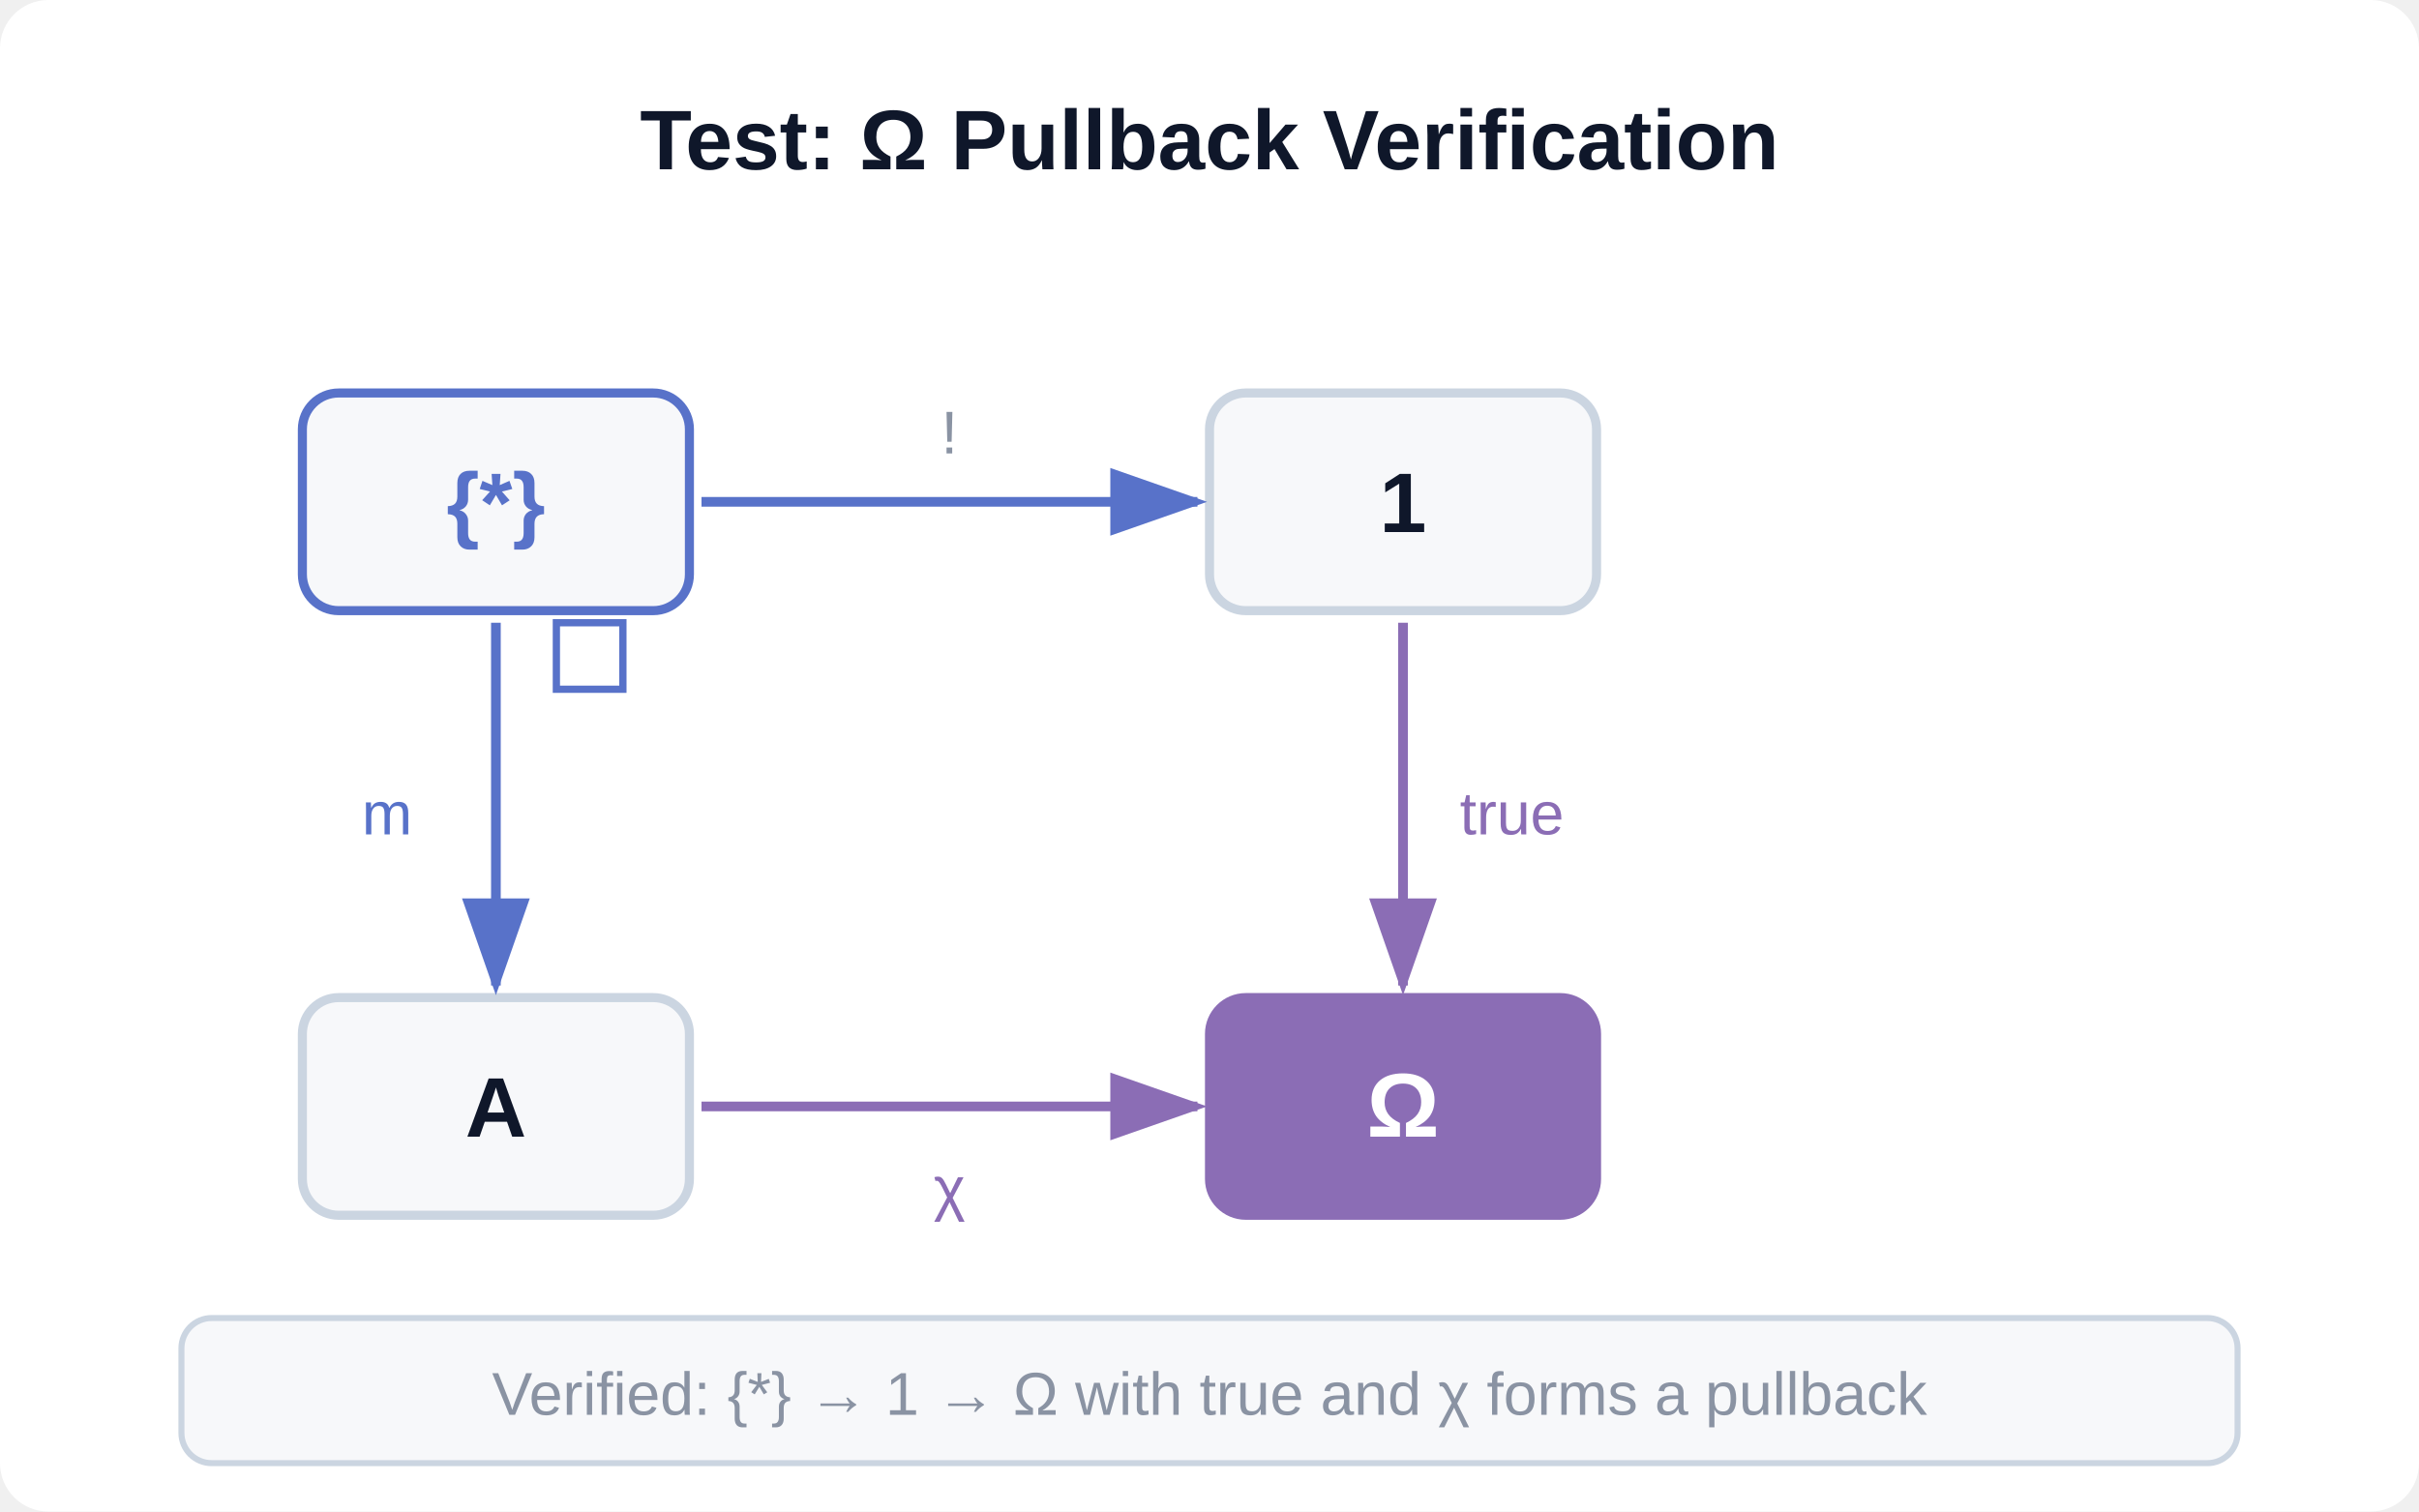
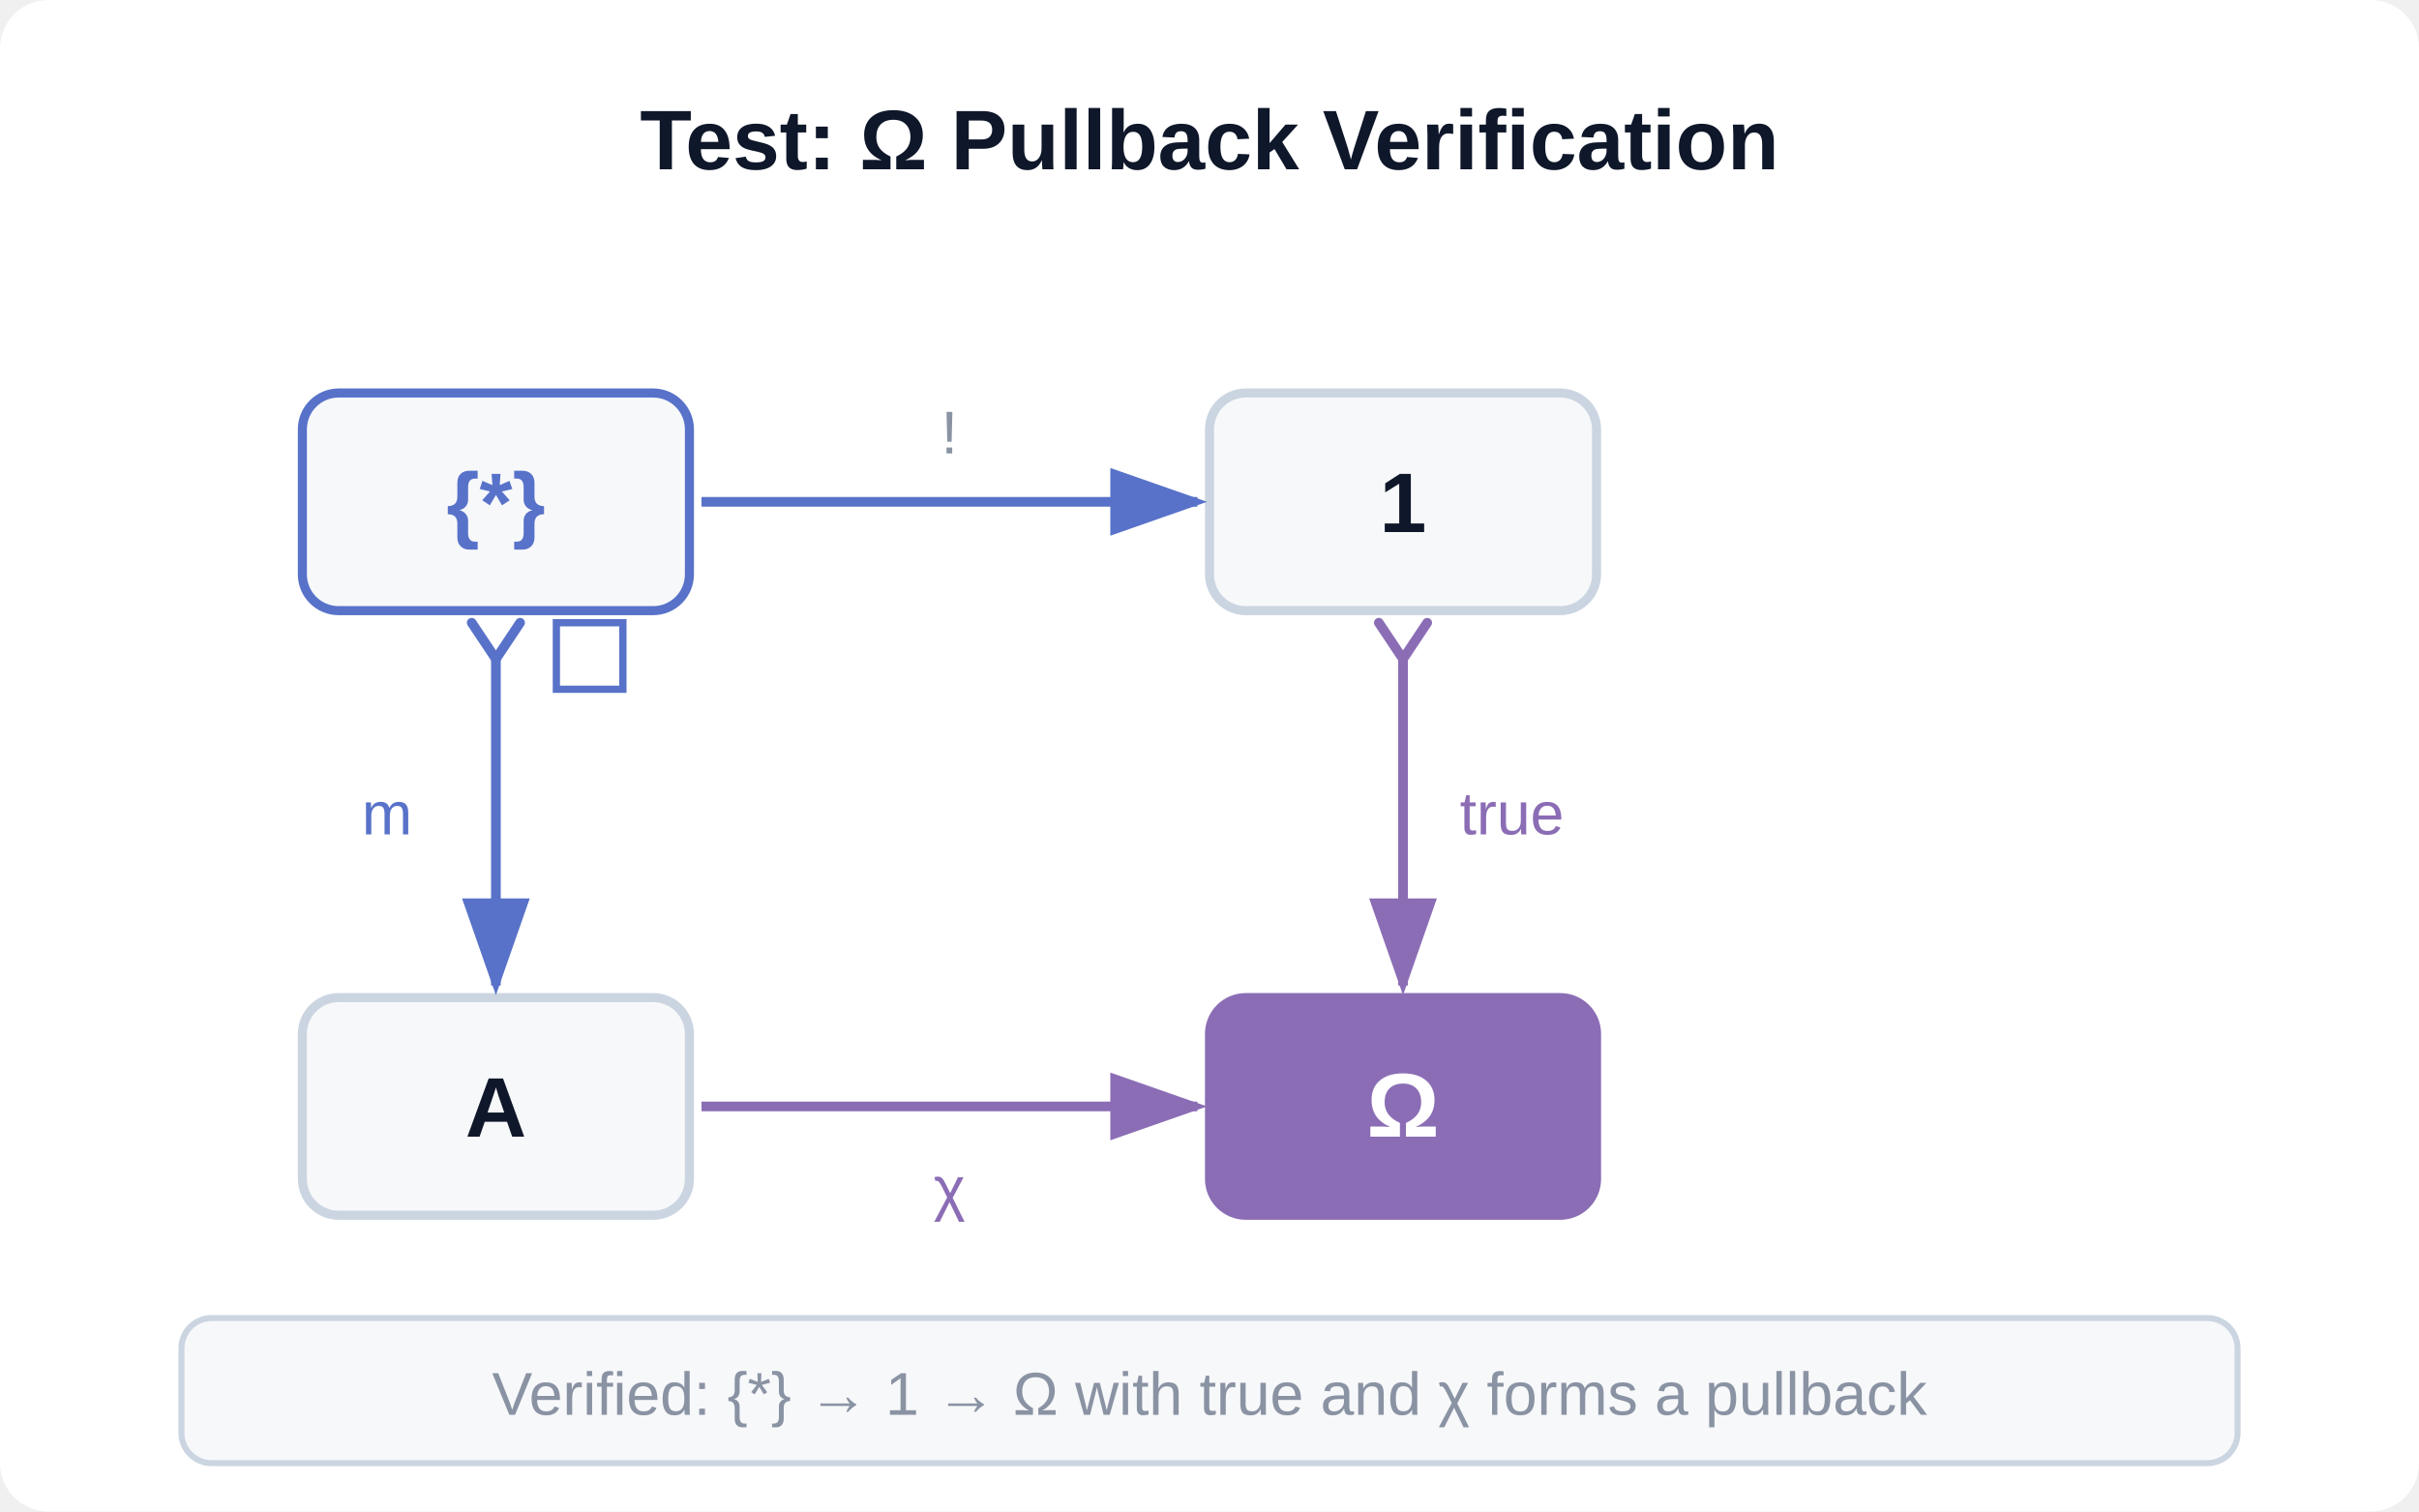
<svg xmlns="http://www.w3.org/2000/svg" width="400" height="250" viewBox="0 0 400 250" font-family="monospace,Arial,sans-serif">
  <defs>
    <marker id="arr" markerWidth="10" markerHeight="7" refX="9" refY="3.5" orient="auto">
      <polygon points="0 0, 10 3.5, 0 7" fill="#5872c9" />
    </marker>
    <marker id="arrP" markerWidth="10" markerHeight="7" refX="9" refY="3.5" orient="auto">
      <polygon points="0 0, 10 3.5, 0 7" fill="#8b6db5" />
    </marker>
  </defs>
  <rect width="400" height="250" fill="#ffffff" rx="8" />
  <text x="200" y="28" text-anchor="middle" font-size="14" font-weight="bold" fill="#0f172a">Test: Ω Pullback Verification</text>
  <rect x="50" y="65" width="64" height="36" rx="6" fill="#f7f8fa" stroke="#5872c9" stroke-width="1.5" />
  <text x="82" y="88" text-anchor="middle" font-size="14" font-weight="bold" fill="#5872c9">{*}</text>
  <rect x="200" y="65" width="64" height="36" rx="6" fill="#f7f8fa" stroke="#cbd5e1" stroke-width="1.5" />
  <text x="232" y="88" text-anchor="middle" font-size="14" font-weight="bold" fill="#0f172a">1</text>
  <rect x="200" y="165" width="64" height="36" rx="6" fill="#8b6db5" stroke="#8b6db5" stroke-width="1.5" />
  <text x="232" y="188" text-anchor="middle" font-size="15" font-weight="bold" fill="#ffffff">Ω</text>
  <rect x="50" y="165" width="64" height="36" rx="6" fill="#f7f8fa" stroke="#cbd5e1" stroke-width="1.5" />
  <text x="82" y="188" text-anchor="middle" font-size="14" font-weight="bold" fill="#0f172a">A</text>
  <line x1="116" y1="83" x2="198" y2="83" stroke="#5872c9" stroke-width="1.6" marker-end="url(#arr)" />
  <text x="157" y="75" text-anchor="middle" font-size="10" fill="#8a93a3">!</text>
-   <line x1="82" y1="103" x2="82" y2="163" stroke="#5872c9" stroke-width="1.6" marker-end="url(#arr)" />
+   <line x1="82" y1="109" x2="82" y2="163" stroke="#5872c9" stroke-width="1.6" marker-end="url(#arr)" />
+   <polyline points="78,103 82,109 86,103" fill="none" stroke="#5872c9" stroke-width="1.6" stroke-linecap="round" stroke-linejoin="round" />
  <text x="64" y="138" text-anchor="middle" font-size="10" fill="#5872c9">m</text>
-   <line x1="232" y1="103" x2="232" y2="163" stroke="#8b6db5" stroke-width="1.6" marker-end="url(#arrP)" />
+   <line x1="232" y1="109" x2="232" y2="163" stroke="#8b6db5" stroke-width="1.6" marker-end="url(#arrP)" />
+   <polyline points="228,103 232,109 236,103" fill="none" stroke="#8b6db5" stroke-width="1.6" stroke-linecap="round" stroke-linejoin="round" />
  <text x="250" y="138" text-anchor="middle" font-size="10" fill="#8b6db5">true</text>
  <line x1="116" y1="183" x2="198" y2="183" stroke="#8b6db5" stroke-width="1.6" marker-end="url(#arrP)" />
  <text x="157" y="200" text-anchor="middle" font-size="10" fill="#8b6db5">χ</text>
  <rect x="92" y="103" width="11" height="11" fill="none" stroke="#5872c9" stroke-width="1.2" />
  <rect x="30" y="218" width="340" height="24" rx="5" fill="#f7f8fa" stroke="#cbd5e1" stroke-width="1" />
  <text x="200" y="234" text-anchor="middle" font-size="10" fill="#8a93a3">Verified: {*} → 1 → Ω with true and χ forms a pullback</text>
</svg>
